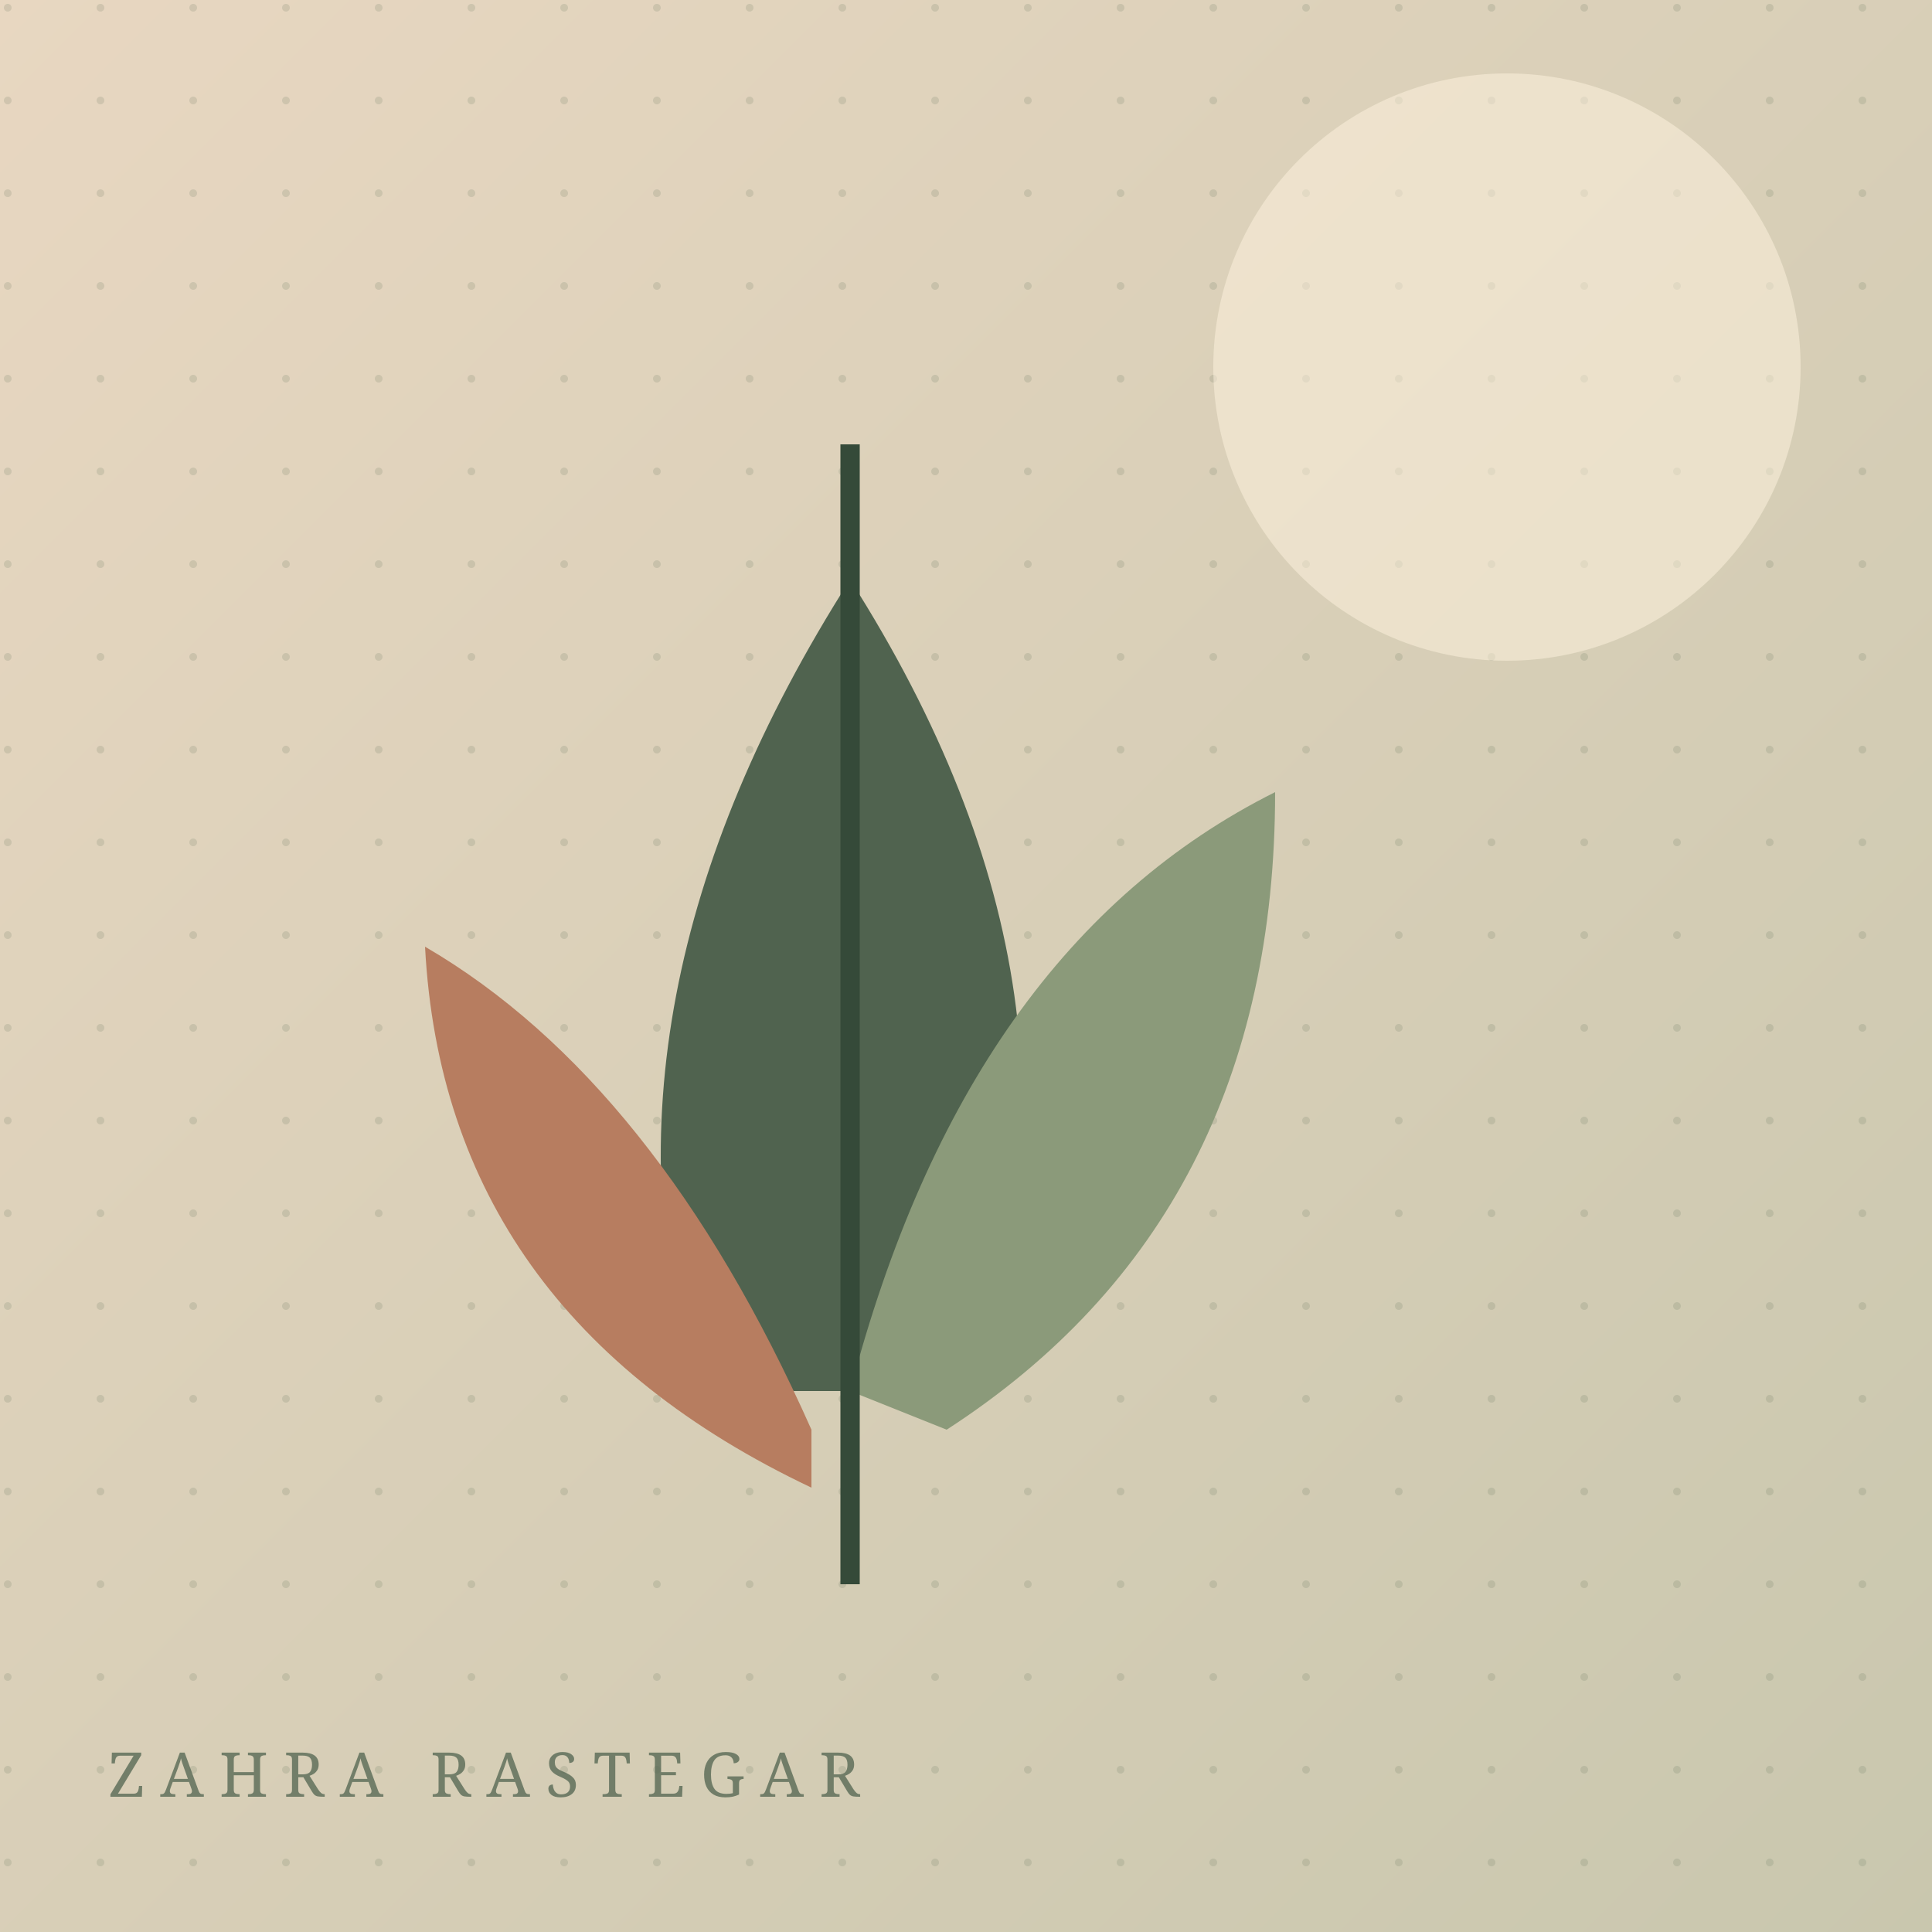
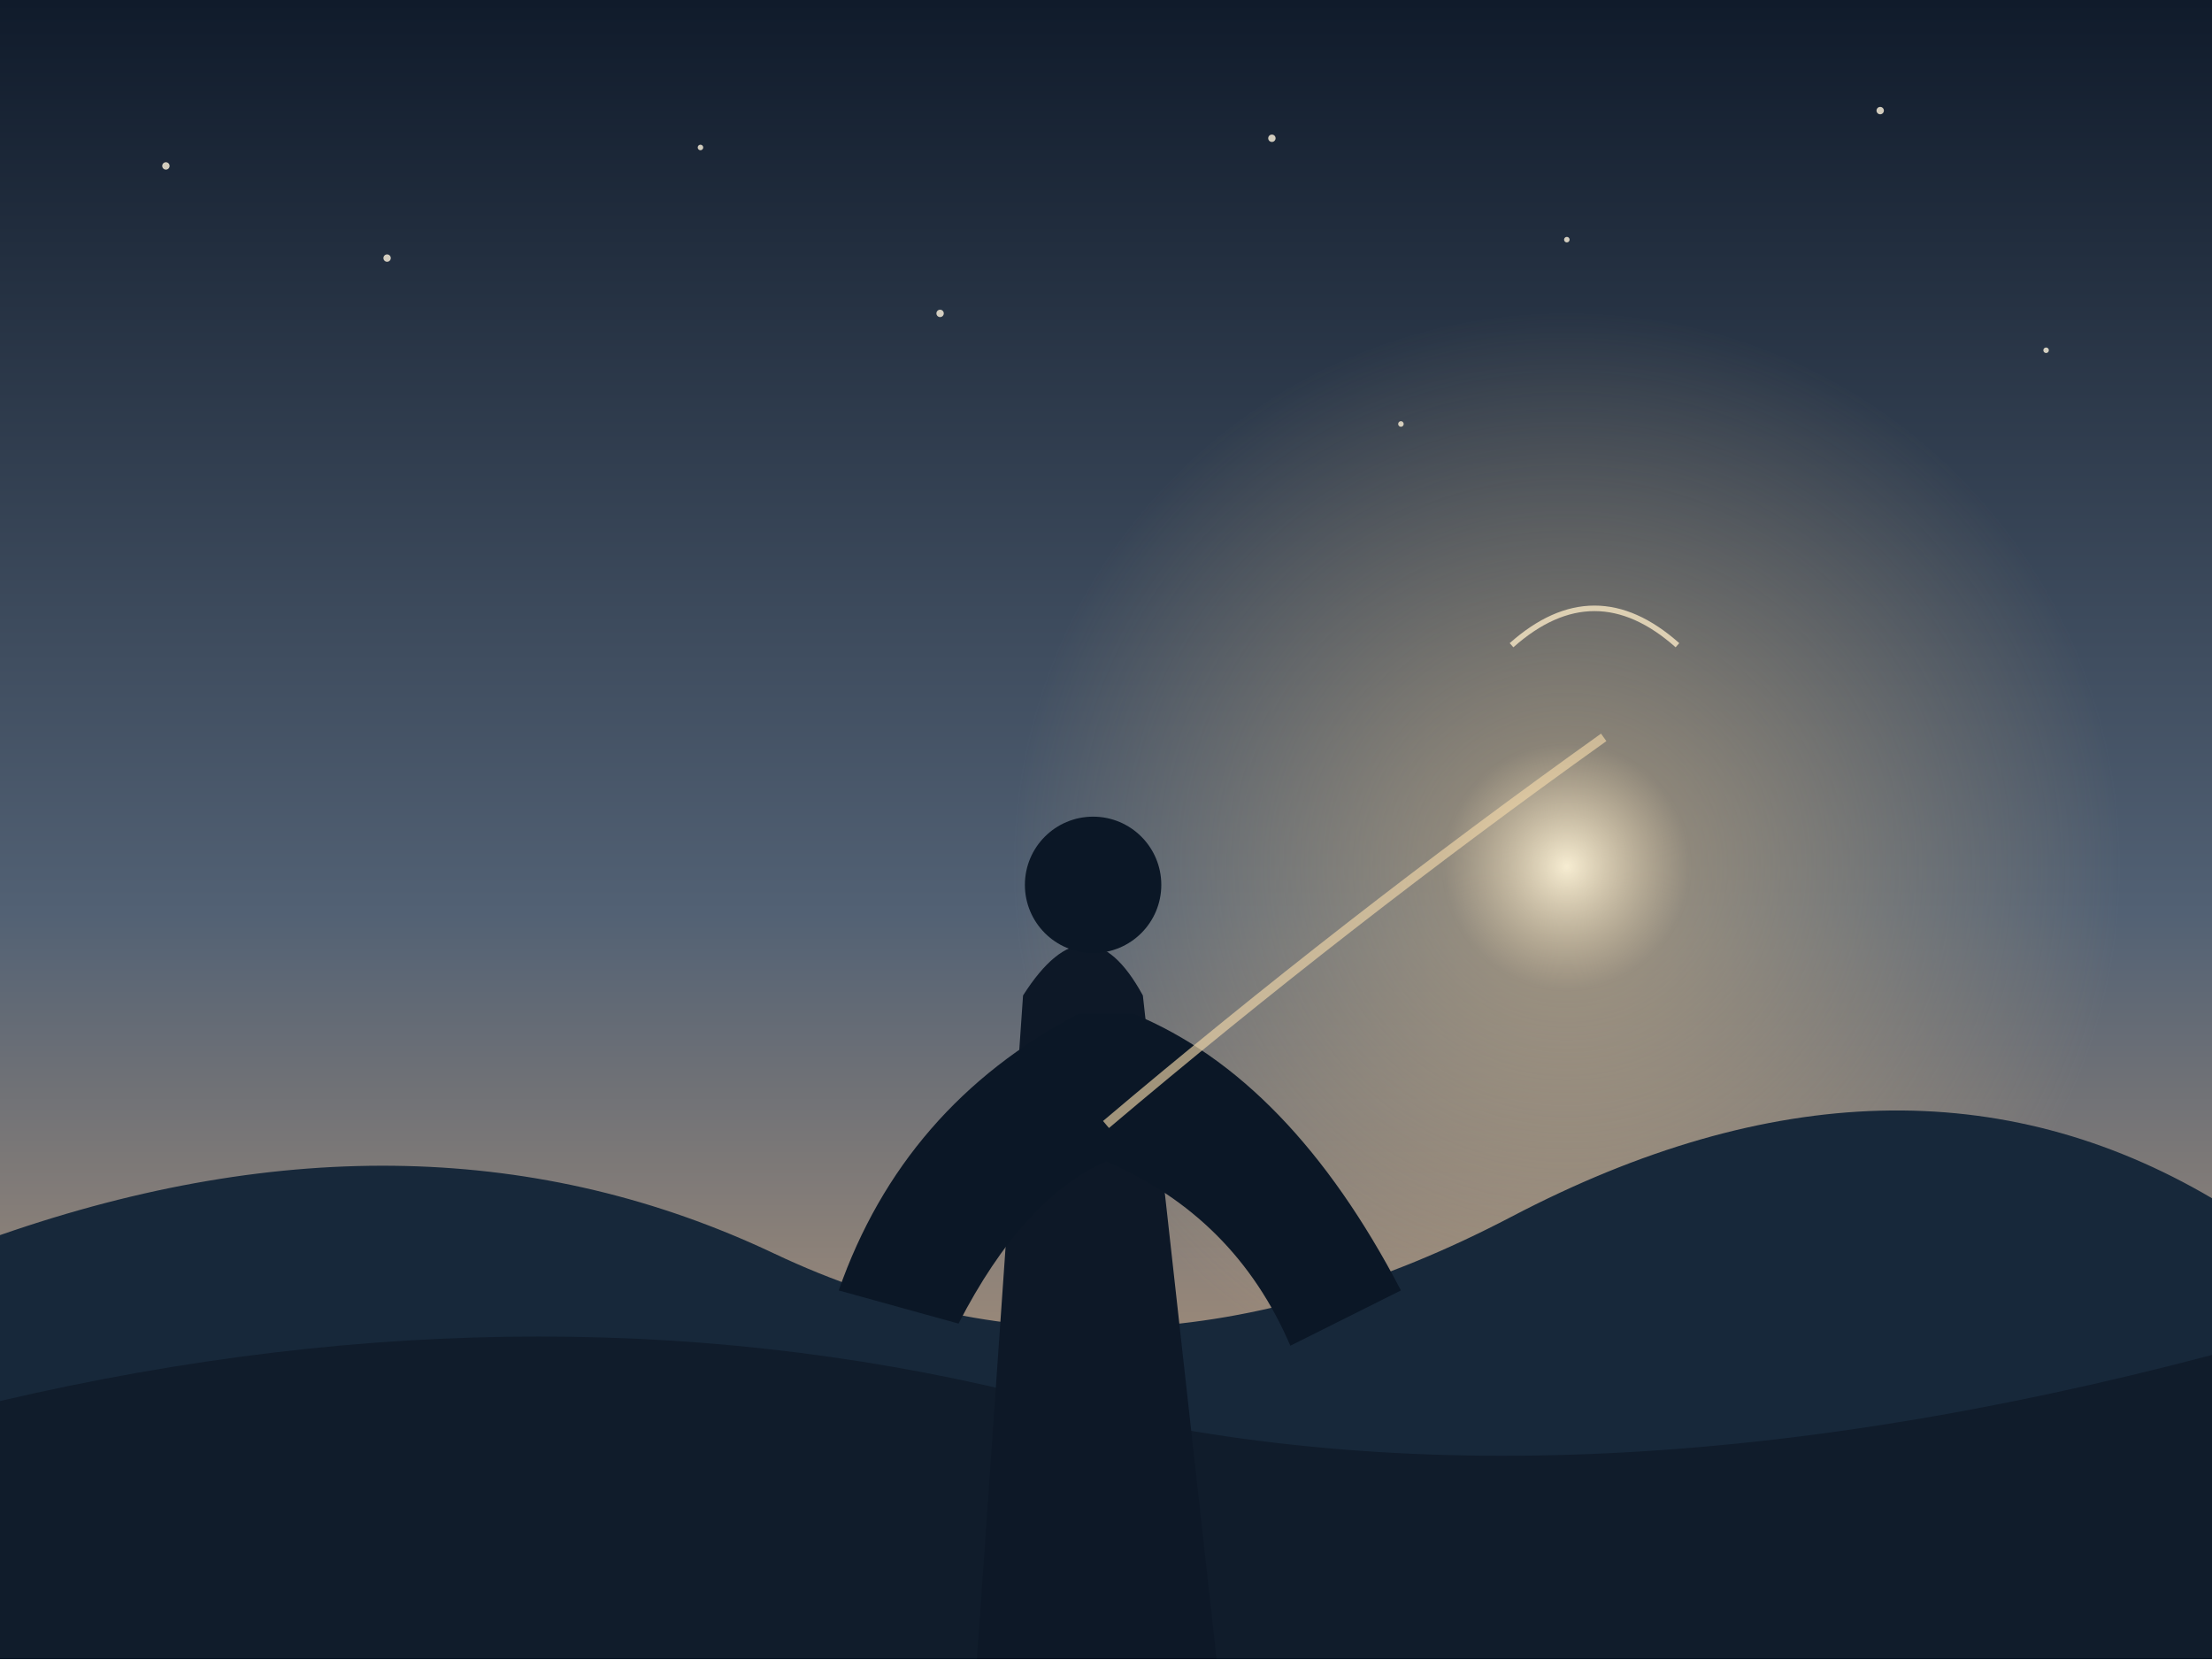
- <svg xmlns="http://www.w3.org/2000/svg" viewBox="0 0 500 500">
+ <svg xmlns="http://www.w3.org/2000/svg" viewBox="0 0 1200 900">
  <defs>
-     <linearGradient id="a" x2="1" y2="1">
-       <stop stop-color="#e8d7c1" />
-       <stop offset="1" stop-color="#c9c7ae" />
+     <linearGradient id="s" x2="0" y2="1">
+       <stop stop-color="#101b2b" />
+       <stop offset=".55" stop-color="#526174" />
+       <stop offset="1" stop-color="#d0a77e" />
    </linearGradient>
-     <pattern id="d" width="24" height="24" patternUnits="userSpaceOnUse">
-       <circle cx="2" cy="2" r="1" fill="#50634f" opacity=".16" />
-     </pattern>
+     <radialGradient id="g">
+       <stop stop-color="#fff4d7" stop-opacity=".95" />
+       <stop offset=".22" stop-color="#e9c58e" stop-opacity=".42" />
+       <stop offset="1" stop-color="#e9c58e" stop-opacity="0" />
+     </radialGradient>
+     <linearGradient id="h" x2="0" y2="1">
+       <stop stop-color="#fff9e8" />
+       <stop offset="1" stop-color="#d7c5a8" />
+     </linearGradient>
  </defs>
-   <rect width="500" height="500" fill="url(#a)" />
-   <rect width="500" height="500" fill="url(#d)" />
-   <circle cx="390" cy="95" r="76" fill="#fff4df" opacity=".5" />
-   <path d="M180 360Q150 260 220 150Q290 260 250 360" fill="#50634f" />
-   <path d="M220 360Q250 245 330 205Q330 315 245 370" fill="#8b9a7a" />
-   <path d="M210 370Q170 280 110 245Q115 340 210 385" fill="#b77d60" />
-   <path d="M220 115V410" stroke="#354a39" stroke-width="5" />
-   <text x="28" y="465" font-family="Georgia,serif" font-size="16" letter-spacing="4" fill="#50634f" opacity=".75">ZAHRA RASTEGAR</text>
+   <rect width="1200" height="900" fill="url(#s)" />
+   <g fill="#fff5df" opacity=".8">
+     <circle cx="90" cy="90" r="2" />
+     <circle cx="210" cy="140" r="2" />
+     <circle cx="380" cy="80" r="1.5" />
+     <circle cx="510" cy="170" r="2" />
+     <circle cx="690" cy="75" r="2" />
+     <circle cx="850" cy="130" r="1.5" />
+     <circle cx="1020" cy="60" r="2" />
+     <circle cx="1110" cy="190" r="1.5" />
+     <circle cx="760" cy="230" r="1.5" />
+   </g>
+   <circle cx="850" cy="470" r="300" fill="url(#g)" />
+   <path d="M0 670 Q230 590 420 680 T820 660 T1200 650 V900 H0Z" fill="#17283a" />
+   <path d="M0 760 Q300 690 570 760 T1200 735 V900 H0Z" fill="#101c2b" />
+   <path d="M530 900 L555 540 Q590 485 620 540 L660 900Z" fill="#0d1827" />
+   <circle cx="593" cy="480" r="37" fill="#0b1726" />
+   <path d="M585 550 Q490 600 455 700 L520 718 Q555 650 600 630 Q670 660 700 730 L760 700 Q700 585 615 550Z" fill="#0b1726" />
+   <path d="M600 610 Q730 500 870 400" fill="none" stroke="#f1d7a9" stroke-width="5" opacity=".65" />
+   <path d="M820 350 Q865 310 910 350" fill="none" stroke="#f9e8c6" stroke-width="3" opacity=".8" />
</svg>
